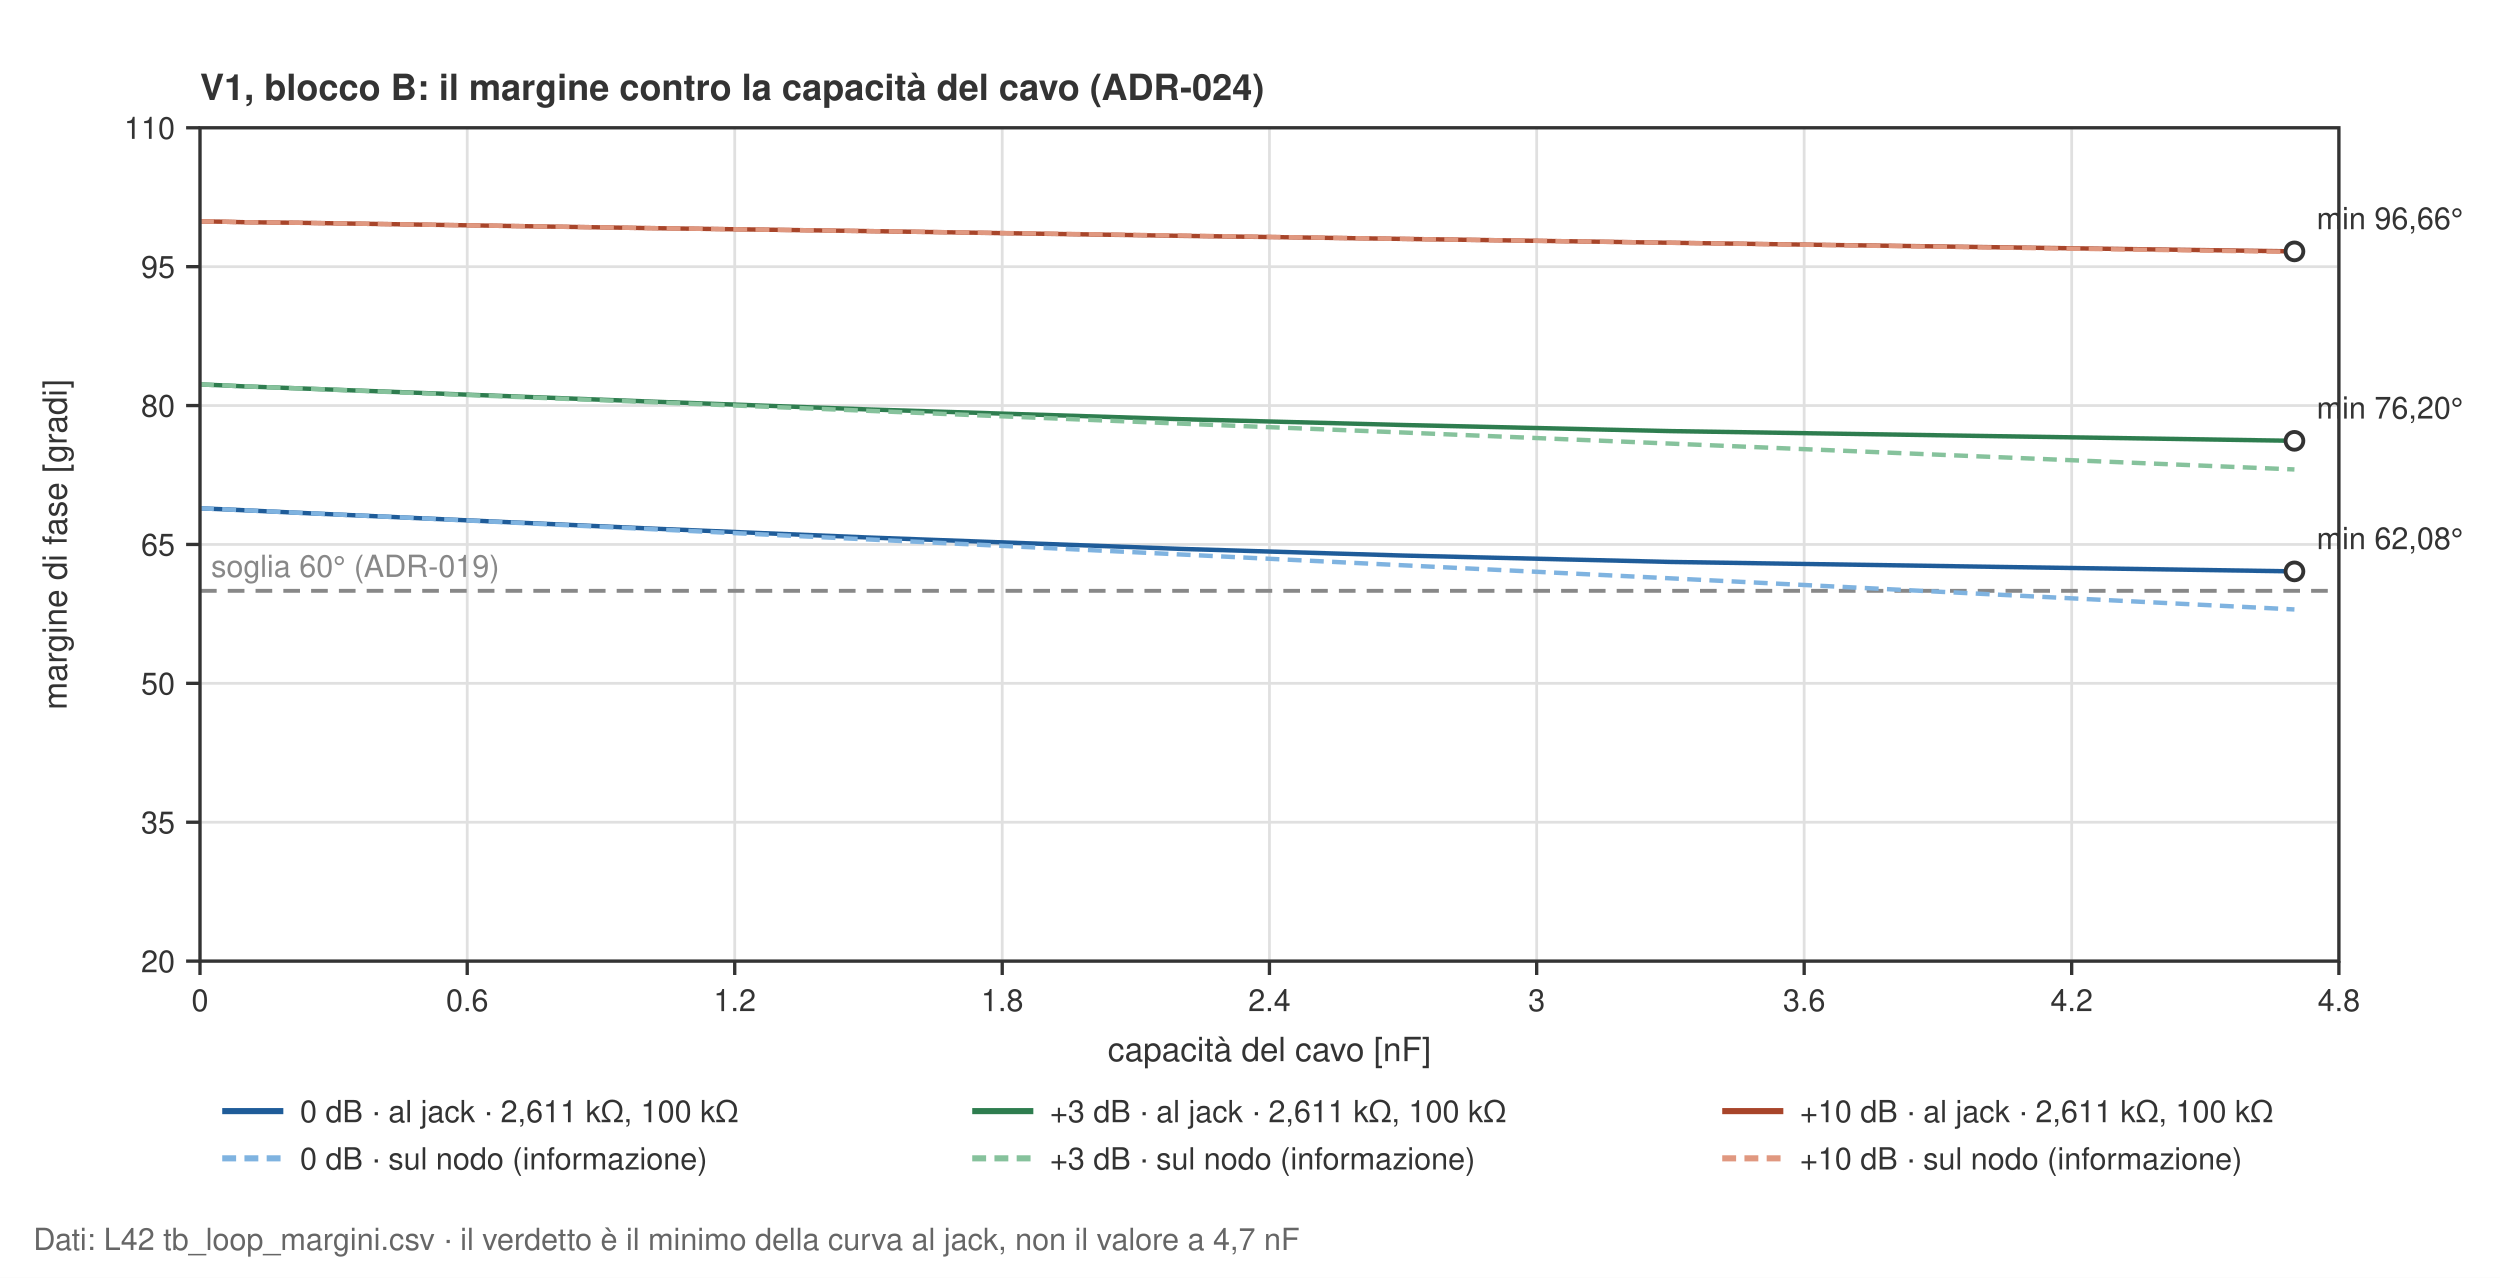
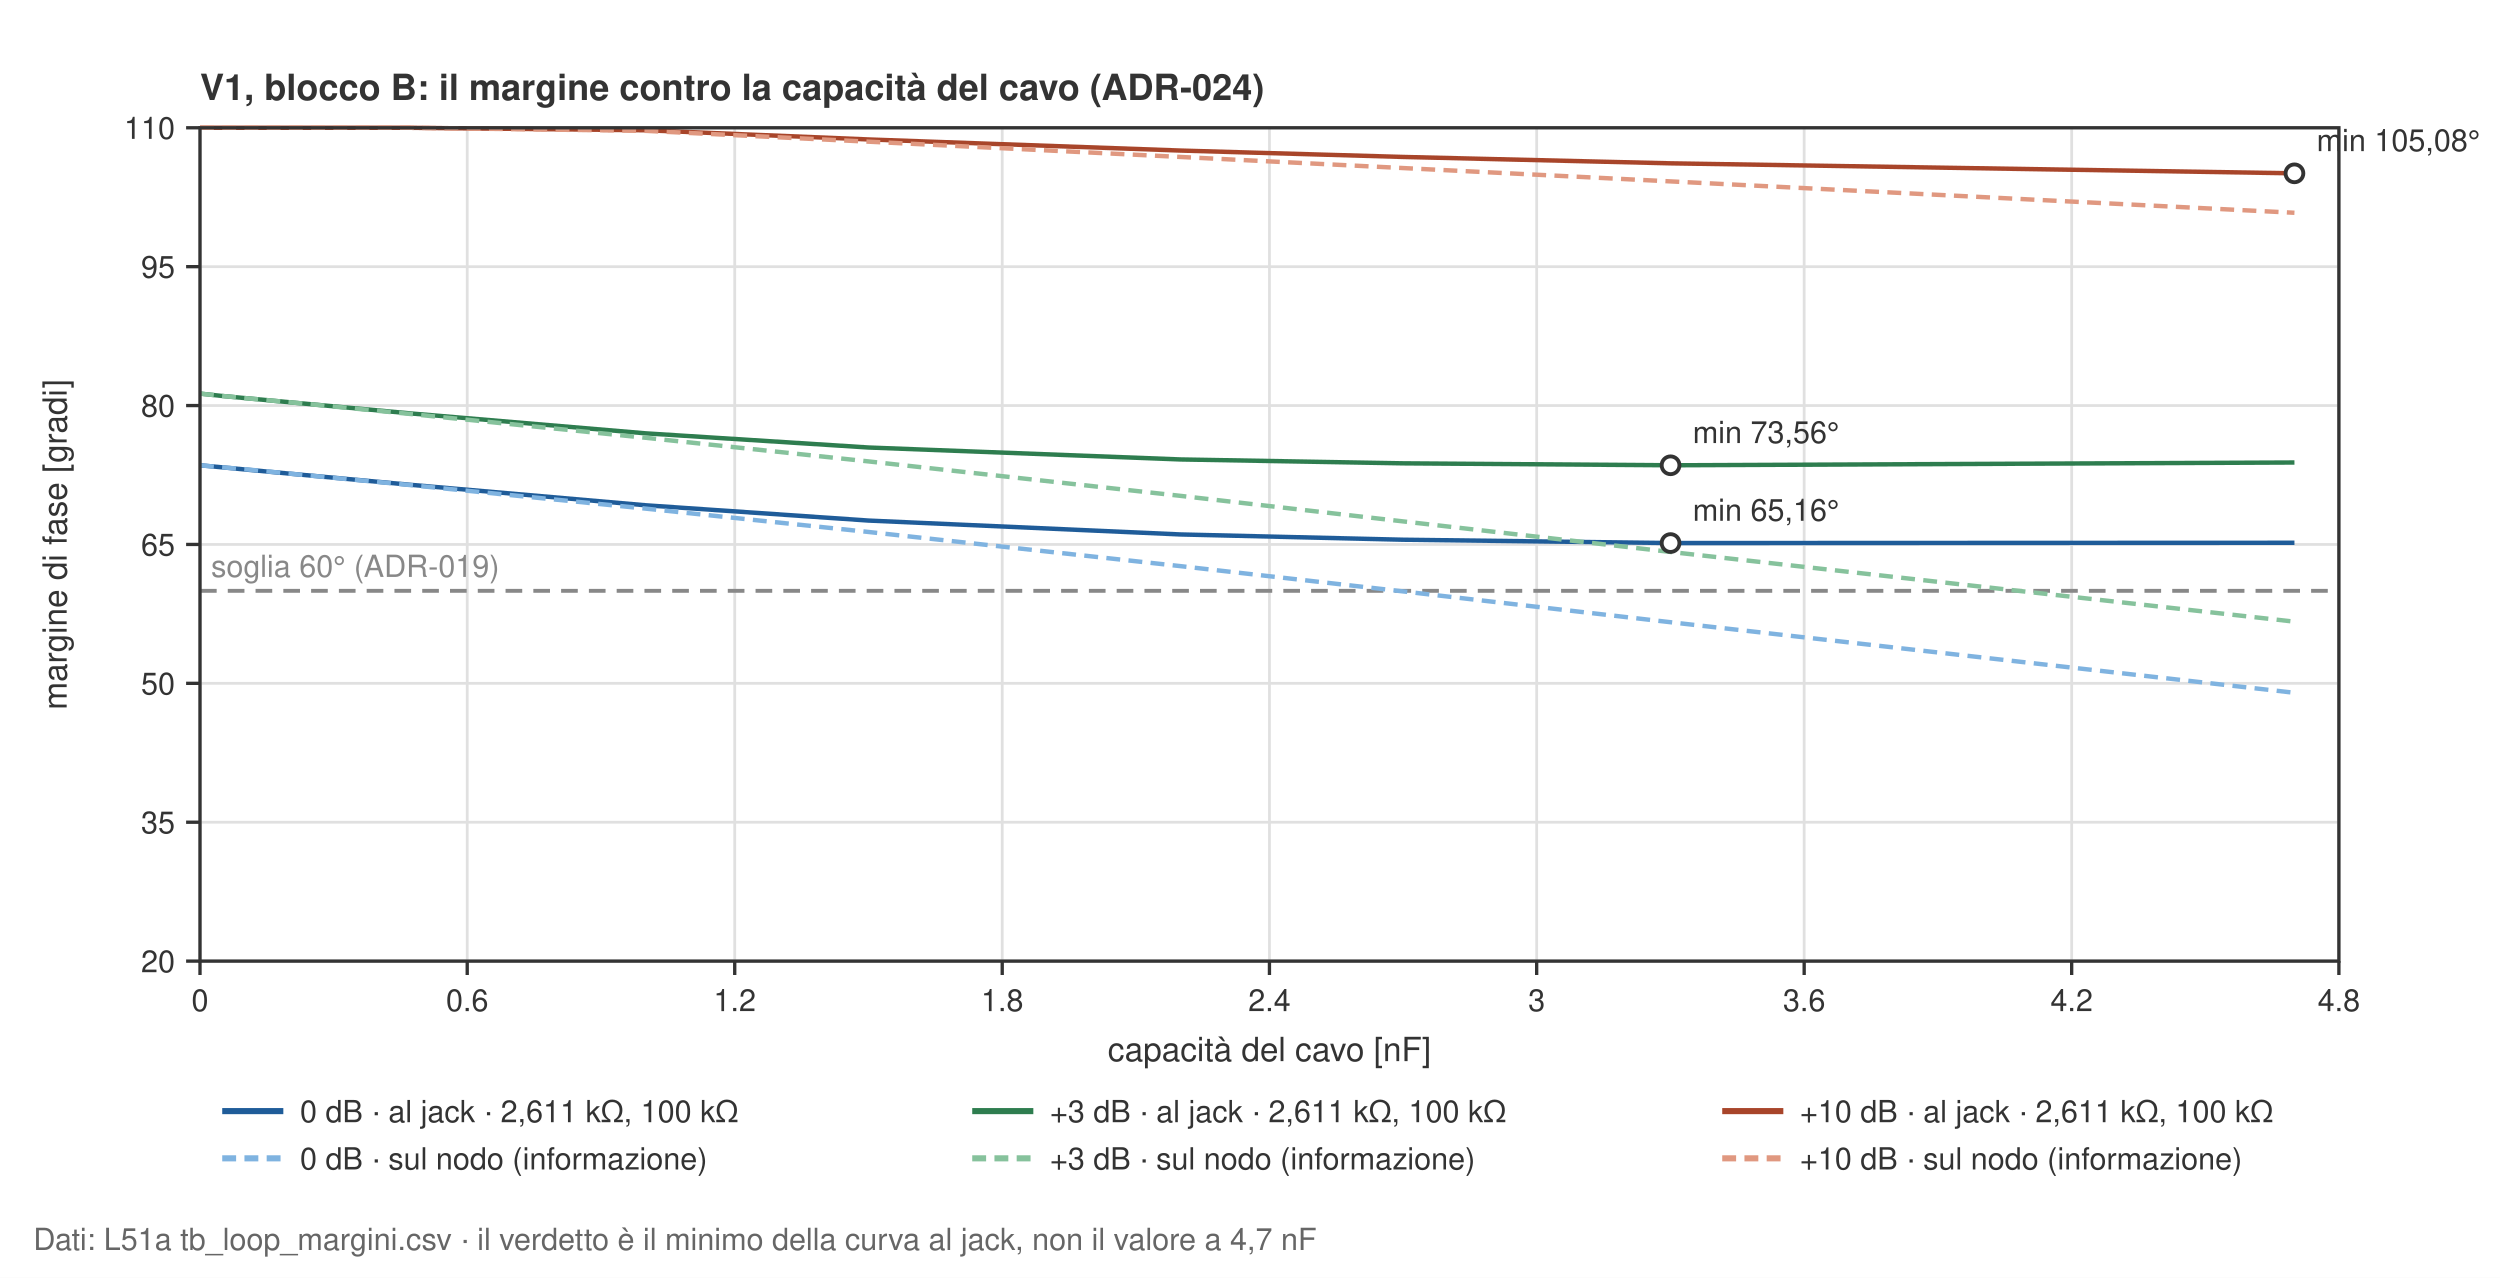
<svg xmlns="http://www.w3.org/2000/svg" width="900" height="460" viewBox="0 0 900 460" font-family="Helvetica, Arial, sans-serif">
  <rect width="900" height="460" fill="#ffffff" />
  <rect x="72" y="46" width="770" height="300" fill="#ffffff" stroke="none" />
  <line x1="72.0" y1="46" x2="72.0" y2="346" stroke="#e0e0e0" stroke-width="1" />
  <line x1="168.2" y1="46" x2="168.2" y2="346" stroke="#e0e0e0" stroke-width="1" />
  <line x1="264.5" y1="46" x2="264.5" y2="346" stroke="#e0e0e0" stroke-width="1" />
  <line x1="360.8" y1="46" x2="360.8" y2="346" stroke="#e0e0e0" stroke-width="1" />
  <line x1="457.0" y1="46" x2="457.0" y2="346" stroke="#e0e0e0" stroke-width="1" />
  <line x1="553.2" y1="46" x2="553.2" y2="346" stroke="#e0e0e0" stroke-width="1" />
  <line x1="649.5" y1="46" x2="649.5" y2="346" stroke="#e0e0e0" stroke-width="1" />
  <line x1="745.8" y1="46" x2="745.8" y2="346" stroke="#e0e0e0" stroke-width="1" />
  <line x1="842.0" y1="46" x2="842.0" y2="346" stroke="#e0e0e0" stroke-width="1" />
  <line x1="72" y1="346.0" x2="842" y2="346.0" stroke="#e0e0e0" stroke-width="1" />
  <line x1="72" y1="296.0" x2="842" y2="296.0" stroke="#e0e0e0" stroke-width="1" />
  <line x1="72" y1="246.0" x2="842" y2="246.0" stroke="#e0e0e0" stroke-width="1" />
  <line x1="72" y1="196.0" x2="842" y2="196.0" stroke="#e0e0e0" stroke-width="1" />
  <line x1="72" y1="146.0" x2="842" y2="146.0" stroke="#e0e0e0" stroke-width="1" />
  <line x1="72" y1="96.0" x2="842" y2="96.0" stroke="#e0e0e0" stroke-width="1" />
  <line x1="72" y1="46.0" x2="842" y2="46.0" stroke="#e0e0e0" stroke-width="1" />
  <line x1="72" y1="212.7" x2="842" y2="212.7" stroke="#888888" stroke-width="1.4" stroke-dasharray="6,4" />
  <text x="76" y="207.7" text-anchor="start" font-size="11" fill="#888888">soglia 60° (ADR-019)</text>
-   <polyline points="72.0,183.0 79.5,183.3 88.0,183.7 107.3,184.6 147.4,186.4 232.4,190.2 312.6,193.5 424.9,197.6 505.1,200.0 601.4,202.3 826.0,205.7" fill="none" stroke="#1f5c99" stroke-width="1.6" stroke-linejoin="round" />
-   <polyline points="72.0,183.0 79.5,183.3 88.0,183.7 107.3,184.6 147.4,186.4 232.4,190.4 312.6,194.2 424.9,199.6 505.1,203.5 601.4,208.2 826.0,219.4" fill="none" stroke="#7fb3e0" stroke-width="1.6" stroke-dasharray="5,3" stroke-linejoin="round" />
-   <polyline points="72.0,138.4 79.5,138.7 88.0,139.1 107.3,139.8 147.4,141.3 232.4,144.5 312.6,147.4 424.9,150.9 505.1,153.0 601.4,155.2 826.0,158.7" fill="none" stroke="#2e7d4f" stroke-width="1.6" stroke-linejoin="round" />
-   <polyline points="72.0,138.4 79.5,138.7 88.0,139.1 107.3,139.8 147.4,141.4 232.4,144.7 312.6,147.9 424.9,152.5 505.1,155.7 601.4,159.7 826.0,169.0" fill="none" stroke="#86c29c" stroke-width="1.6" stroke-dasharray="5,3" stroke-linejoin="round" />
-   <polyline points="72.0,79.7 79.5,79.8 88.0,80.0 107.3,80.2 147.4,80.8 232.4,82.1 312.6,83.2 424.9,84.9 505.1,86.0 601.4,87.4 826.0,90.5" fill="none" stroke="#a8452a" stroke-width="1.6" stroke-linejoin="round" />
-   <polyline points="72.0,79.7 79.5,79.8 88.0,80.0 107.3,80.2 147.4,80.8 232.4,82.1 312.6,83.2 424.9,84.8 505.1,86.0 601.4,87.4 826.0,90.7" fill="none" stroke="#e09880" stroke-width="1.6" stroke-dasharray="5,3" stroke-linejoin="round" />
-   <circle cx="826.0" cy="205.7" r="3.2" fill="#ffffff" stroke="#333333" stroke-width="1.4" />
-   <text x="834.0" y="197.7" text-anchor="start" font-size="11" fill="#333333">min 62,08°</text>
-   <circle cx="826.0" cy="158.7" r="3.2" fill="#ffffff" stroke="#333333" stroke-width="1.4" />
-   <text x="834.0" y="150.7" text-anchor="start" font-size="11" fill="#333333">min 76,20°</text>
-   <circle cx="826.0" cy="90.5" r="3.2" fill="#ffffff" stroke="#333333" stroke-width="1.4" />
-   <text x="834.0" y="82.5" text-anchor="start" font-size="11" fill="#333333">min 96,66°</text>
+   <polyline points="72.0,167.5 79.5,168.2 88.0,169.0 107.3,170.8 147.4,174.5 232.4,181.9 312.6,187.4 424.9,192.4 505.1,194.3 601.4,195.5 826.0,195.4" fill="none" stroke="#1f5c99" stroke-width="1.6" stroke-linejoin="round" />
+   <polyline points="72.0,167.5 79.5,168.2 88.0,168.9 107.3,170.8 147.4,174.6 232.4,183.1 312.6,191.5 424.9,203.8 505.1,212.9 601.4,224.0 826.0,249.4" fill="none" stroke="#7fb3e0" stroke-width="1.6" stroke-dasharray="5,3" stroke-linejoin="round" />
+   <polyline points="72.0,141.7 79.5,142.5 88.0,143.3 107.3,145.1 147.4,148.8 232.4,156.0 312.6,161.1 424.9,165.4 505.1,166.8 601.4,167.5 826.0,166.5" fill="none" stroke="#2e7d4f" stroke-width="1.6" stroke-linejoin="round" />
+   <polyline points="72.0,141.7 79.5,142.5 88.0,143.3 107.3,145.1 147.4,149.0 232.4,157.6 312.6,166.1 424.9,178.5 505.1,187.7 601.4,198.7 826.0,223.8" fill="none" stroke="#86c29c" stroke-width="1.6" stroke-dasharray="5,3" stroke-linejoin="round" />
+   <polyline points="72.0,46.0 79.5,46.0 88.0,46.0 107.3,46.0 147.4,46.0 232.4,46.9 312.6,50.2 424.9,54.2 505.1,56.5 601.4,58.8 826.0,62.4" fill="none" stroke="#a8452a" stroke-width="1.6" stroke-linejoin="round" />
+   <polyline points="72.0,46.0 79.5,46.0 88.0,46.0 107.3,46.0 147.4,46.0 232.4,47.1 312.6,51.0 424.9,56.5 505.1,60.5 601.4,65.3 826.0,76.6" fill="none" stroke="#e09880" stroke-width="1.6" stroke-dasharray="5,3" stroke-linejoin="round" />
+   <circle cx="601.4" cy="195.5" r="3.2" fill="#ffffff" stroke="#333333" stroke-width="1.4" />
+   <text x="609.4" y="187.5" text-anchor="start" font-size="11" fill="#333333">min 65,16°</text>
+   <circle cx="601.4" cy="167.5" r="3.2" fill="#ffffff" stroke="#333333" stroke-width="1.4" />
+   <text x="609.4" y="159.5" text-anchor="start" font-size="11" fill="#333333">min 73,56°</text>
+   <circle cx="826.0" cy="62.4" r="3.2" fill="#ffffff" stroke="#333333" stroke-width="1.4" />
+   <text x="834.0" y="54.4" text-anchor="start" font-size="11" fill="#333333">min 105,08°</text>
  <rect x="72" y="46" width="770" height="300" fill="none" stroke="#333333" stroke-width="1.2" />
  <line x1="72.0" y1="346" x2="72.0" y2="351" stroke="#333333" stroke-width="1.2" />
  <text x="72.0" y="364" text-anchor="middle" font-size="11" fill="#333333">0</text>
  <line x1="168.2" y1="346" x2="168.2" y2="351" stroke="#333333" stroke-width="1.2" />
  <text x="168.2" y="364" text-anchor="middle" font-size="11" fill="#333333">0.6</text>
  <line x1="264.5" y1="346" x2="264.5" y2="351" stroke="#333333" stroke-width="1.2" />
  <text x="264.5" y="364" text-anchor="middle" font-size="11" fill="#333333">1.2</text>
  <line x1="360.8" y1="346" x2="360.8" y2="351" stroke="#333333" stroke-width="1.2" />
  <text x="360.8" y="364" text-anchor="middle" font-size="11" fill="#333333">1.8</text>
  <line x1="457.0" y1="346" x2="457.0" y2="351" stroke="#333333" stroke-width="1.2" />
  <text x="457.0" y="364" text-anchor="middle" font-size="11" fill="#333333">2.4</text>
  <line x1="553.2" y1="346" x2="553.2" y2="351" stroke="#333333" stroke-width="1.2" />
  <text x="553.2" y="364" text-anchor="middle" font-size="11" fill="#333333">3</text>
  <line x1="649.5" y1="346" x2="649.5" y2="351" stroke="#333333" stroke-width="1.2" />
  <text x="649.5" y="364" text-anchor="middle" font-size="11" fill="#333333">3.6</text>
  <line x1="745.8" y1="346" x2="745.8" y2="351" stroke="#333333" stroke-width="1.2" />
  <text x="745.8" y="364" text-anchor="middle" font-size="11" fill="#333333">4.2</text>
  <line x1="842.0" y1="346" x2="842.0" y2="351" stroke="#333333" stroke-width="1.2" />
  <text x="842.0" y="364" text-anchor="middle" font-size="11" fill="#333333">4.8</text>
  <line x1="67" y1="346.0" x2="72" y2="346.0" stroke="#333333" stroke-width="1.2" />
  <text x="63" y="350.0" text-anchor="end" font-size="11" fill="#333333">20</text>
  <line x1="67" y1="296.0" x2="72" y2="296.0" stroke="#333333" stroke-width="1.2" />
  <text x="63" y="300.0" text-anchor="end" font-size="11" fill="#333333">35</text>
  <line x1="67" y1="246.0" x2="72" y2="246.0" stroke="#333333" stroke-width="1.2" />
  <text x="63" y="250.0" text-anchor="end" font-size="11" fill="#333333">50</text>
  <line x1="67" y1="196.0" x2="72" y2="196.0" stroke="#333333" stroke-width="1.2" />
  <text x="63" y="200.0" text-anchor="end" font-size="11" fill="#333333">65</text>
  <line x1="67" y1="146.0" x2="72" y2="146.0" stroke="#333333" stroke-width="1.2" />
  <text x="63" y="150.0" text-anchor="end" font-size="11" fill="#333333">80</text>
  <line x1="67" y1="96.0" x2="72" y2="96.0" stroke="#333333" stroke-width="1.2" />
  <text x="63" y="100.0" text-anchor="end" font-size="11" fill="#333333">95</text>
  <line x1="67" y1="46.0" x2="72" y2="46.0" stroke="#333333" stroke-width="1.2" />
  <text x="63" y="50.0" text-anchor="end" font-size="11" fill="#333333">110</text>
  <text x="24" y="196.0" text-anchor="middle" font-size="12" fill="#333333" transform="rotate(-90 24 196.0)">margine di fase [gradi]</text>
  <text x="457.0" y="382" text-anchor="middle" font-size="12" fill="#333333">capacità del cavo [nF]</text>
  <text x="72" y="36" font-size="13" font-weight="600" fill="#333333">V1, blocco B: il margine contro la capacità del cavo (ADR-024)</text>
  <line x1="80" y1="400" x2="102" y2="400" stroke="#1f5c99" stroke-width="2.2" />
  <text x="108" y="404" font-size="11" fill="#333333">0 dB · al jack · 2,611 kΩ, 100 kΩ</text>
  <line x1="80" y1="417" x2="102" y2="417" stroke="#7fb3e0" stroke-width="2.2" stroke-dasharray="5,3" />
  <text x="108" y="421" font-size="11" fill="#333333">0 dB · sul nodo (informazione)</text>
  <line x1="350" y1="400" x2="372" y2="400" stroke="#2e7d4f" stroke-width="2.2" />
  <text x="378" y="404" font-size="11" fill="#333333">+3 dB · al jack · 2,611 kΩ, 100 kΩ</text>
  <line x1="350" y1="417" x2="372" y2="417" stroke="#86c29c" stroke-width="2.2" stroke-dasharray="5,3" />
  <text x="378" y="421" font-size="11" fill="#333333">+3 dB · sul nodo (informazione)</text>
  <line x1="620" y1="400" x2="642" y2="400" stroke="#a8452a" stroke-width="2.2" />
  <text x="648" y="404" font-size="11" fill="#333333">+10 dB · al jack · 2,611 kΩ, 100 kΩ</text>
  <line x1="620" y1="417" x2="642" y2="417" stroke="#e09880" stroke-width="2.2" stroke-dasharray="5,3" />
  <text x="648" y="421" font-size="11" fill="#333333">+10 dB · sul nodo (informazione)</text>
-   <text x="12" y="450" font-size="11" fill="#666666">Dati: L42 tb_loop_margini.csv · il verdetto è il minimo della curva al jack, non il valore a 4,7 nF</text>
+   <text x="12" y="450" font-size="11" fill="#666666">Dati: L51a tb_loop_margini.csv · il verdetto è il minimo della curva al jack, non il valore a 4,7 nF</text>
</svg>
